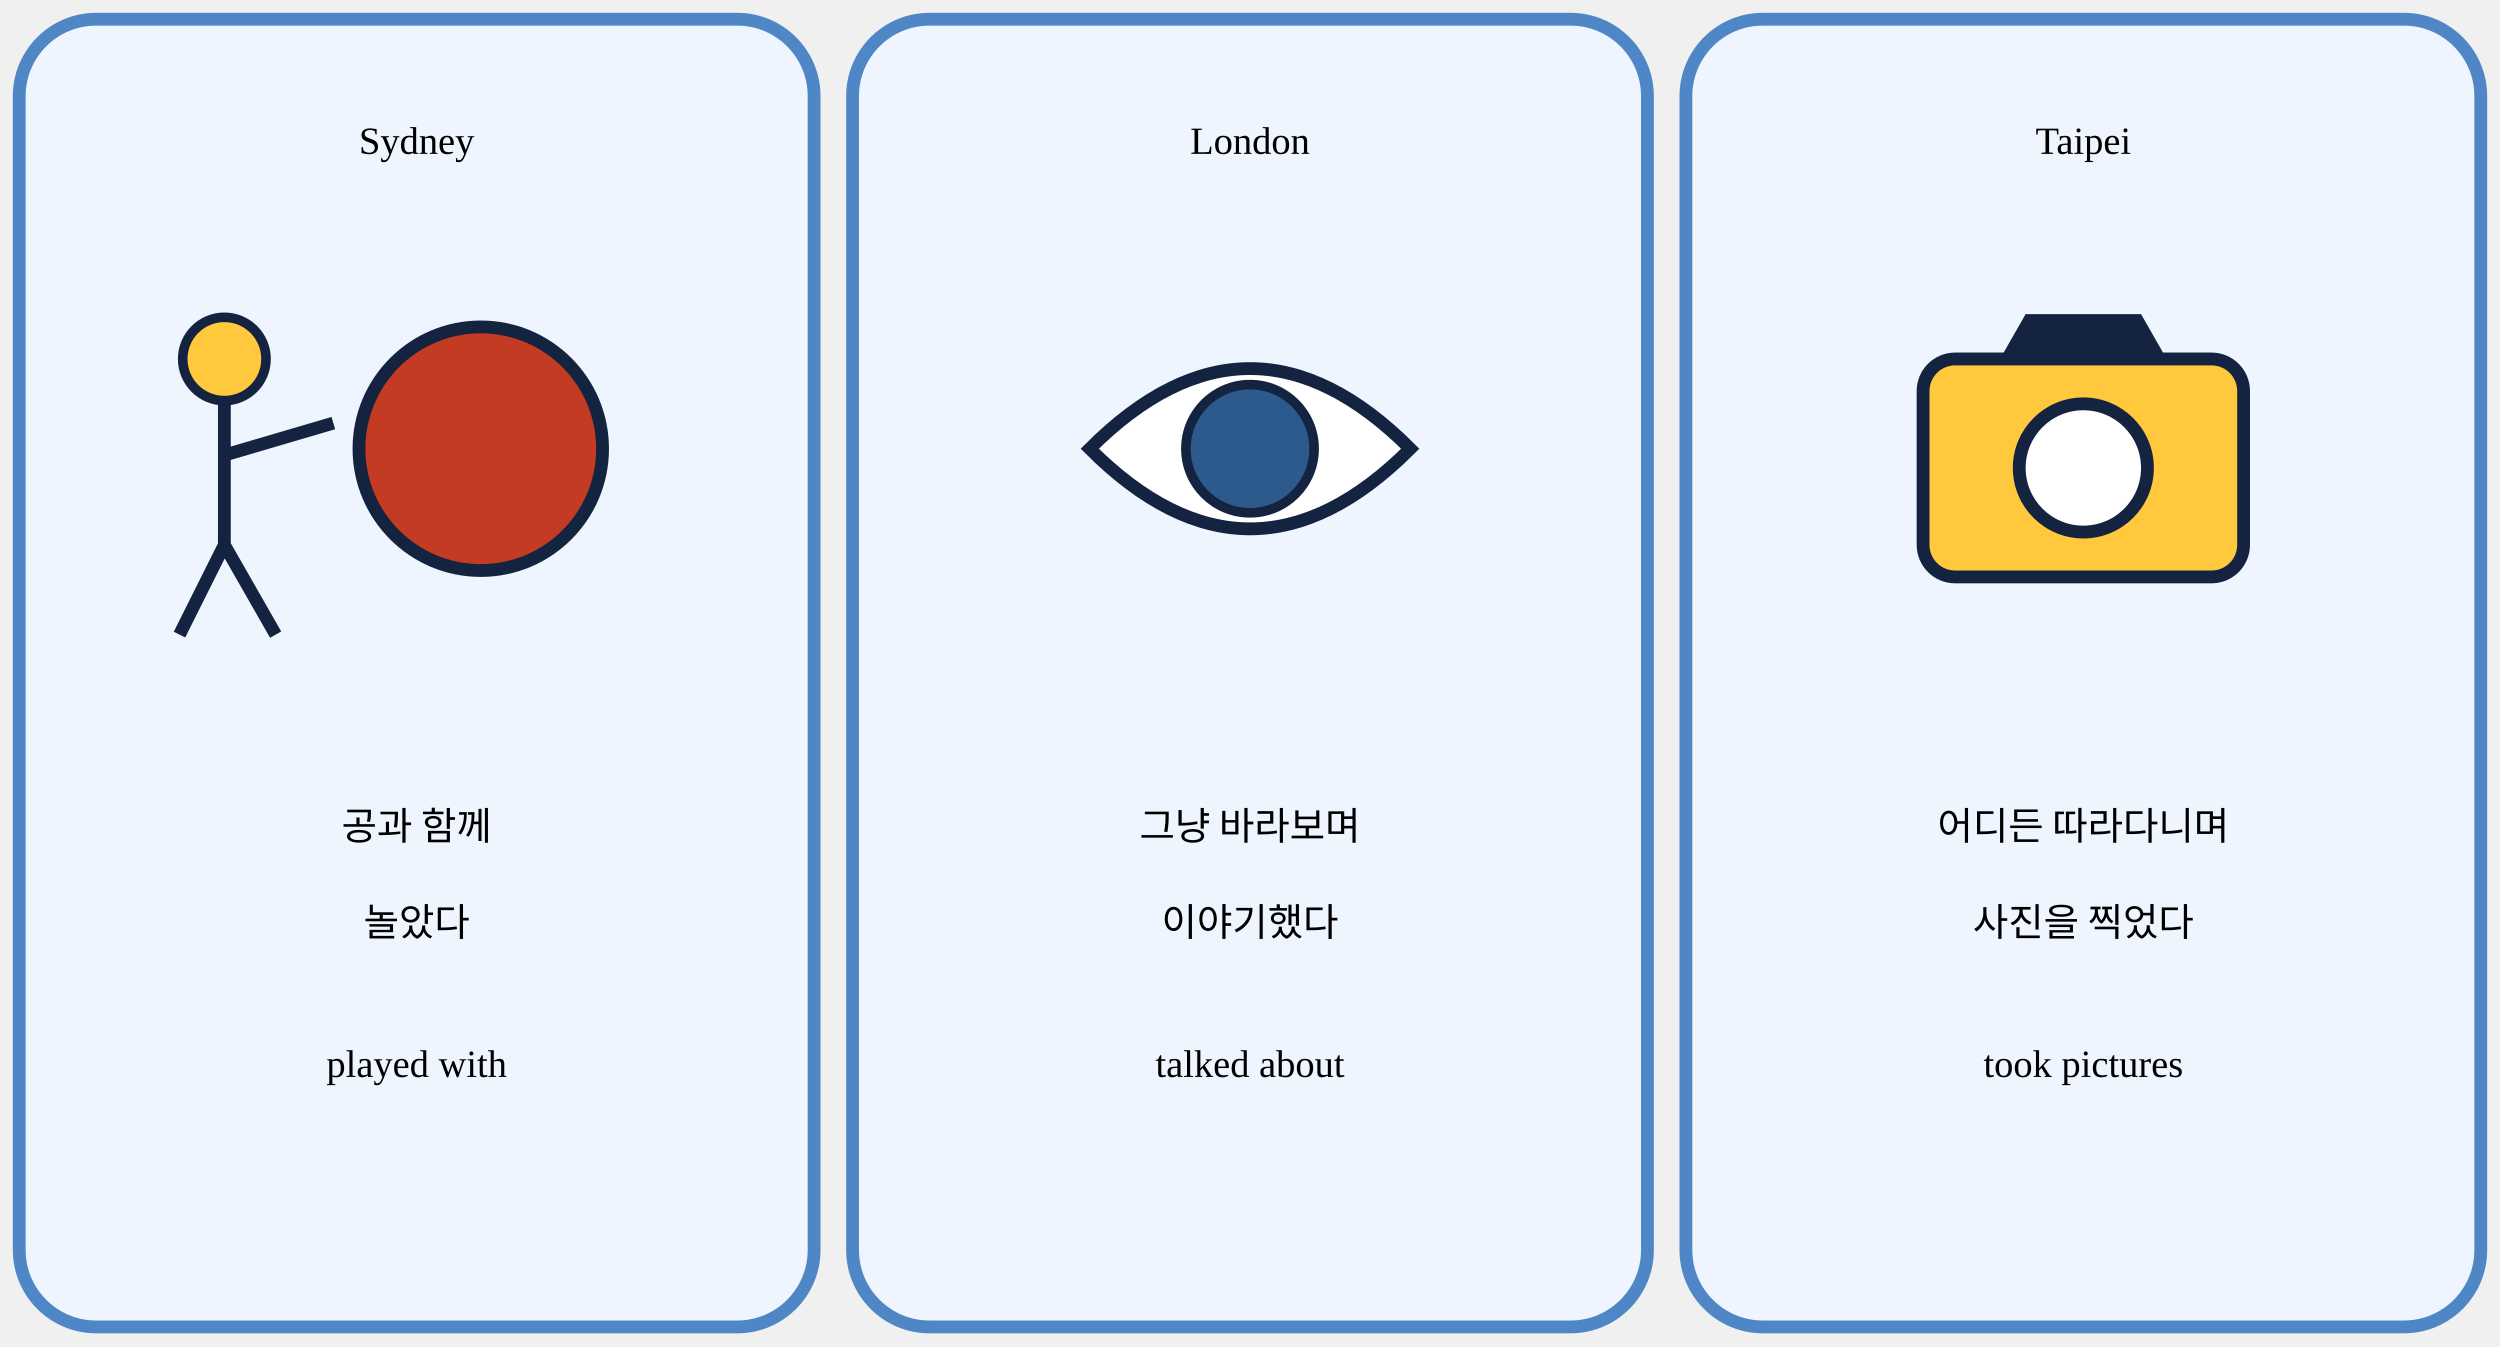
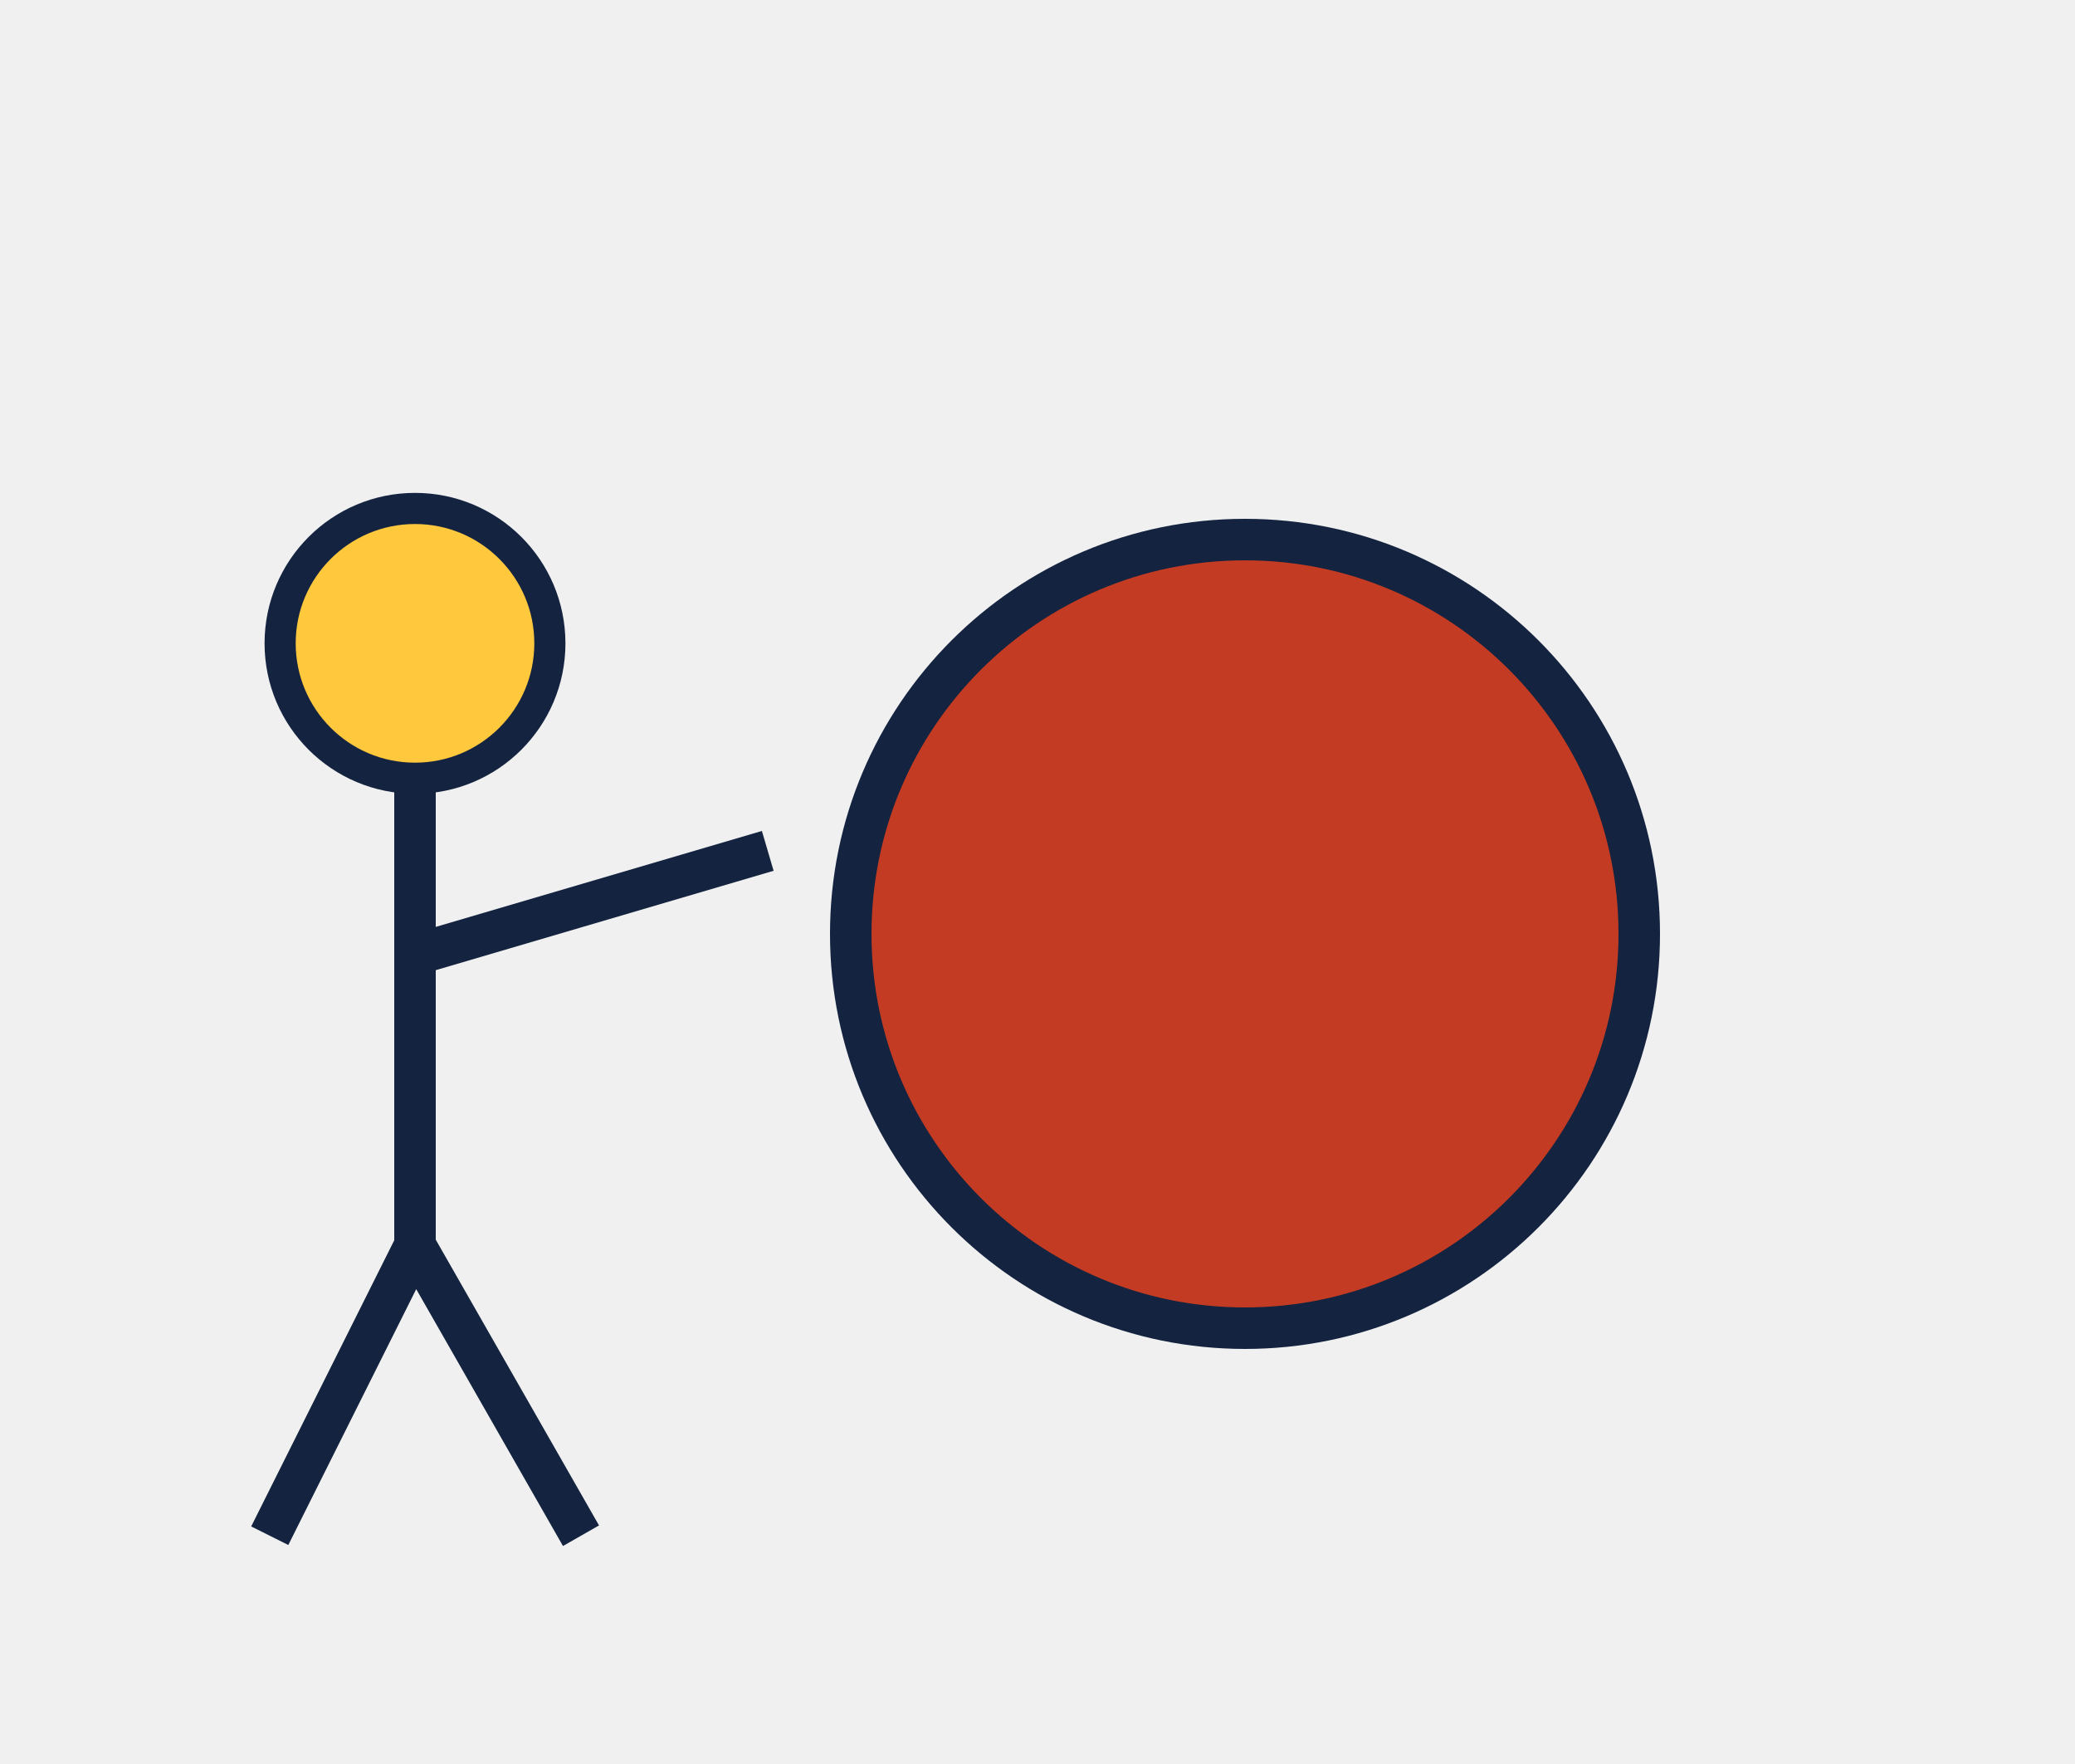
- <svg xmlns="http://www.w3.org/2000/svg" viewBox="0 0 780 420">
-   <rect x="6" y="6" width="248" height="408" rx="24" fill="#EEF5FF" stroke="#4F86C6" stroke-width="4" />
-   <rect x="266" y="6" width="248" height="408" rx="24" fill="#EEF5FF" stroke="#4F86C6" stroke-width="4" />
-   <rect x="526" y="6" width="248" height="408" rx="24" fill="#EEF5FF" stroke="#4F86C6" stroke-width="4" />
-   <text class="b" x="130" y="48" text-anchor="middle">Sydney</text>
-   <text class="b" x="390" y="48" text-anchor="middle">London</text>
-   <text class="b" x="650" y="48" text-anchor="middle">Taipei</text>
-   <circle cx="150" cy="140" r="38" fill="#C23B22" stroke="#14233F" stroke-width="4" />
-   <circle cx="70" cy="112" r="13" fill="#FFC83D" stroke="#14233F" stroke-width="3" />
-   <path d="M70 125 L70 170 M70 142 L104 132 M70 170 L56 198 M70 170 L86 198" stroke="#14233F" stroke-width="4" fill="none" />
-   <path d="M340 140 Q390 90 440 140 Q390 190 340 140Z" fill="#fff" stroke="#14233F" stroke-width="4" />
-   <circle cx="390" cy="140" r="20" fill="#2D5A8C" stroke="#14233F" stroke-width="3" />
-   <rect x="600" y="112" width="100" height="68" rx="10" fill="#FFC83D" stroke="#14233F" stroke-width="4" />
-   <circle cx="650" cy="146" r="20" fill="#fff" stroke="#14233F" stroke-width="4" />
-   <polygon points="624,112 632,98 668,98 676,112" fill="#14233F" />
-   <text x="130" y="262" text-anchor="middle">공과 함께</text>
-   <text x="130" y="292" text-anchor="middle">놀았다</text>
-   <text class="b" x="130" y="336" text-anchor="middle">played with</text>
-   <text x="390" y="262" text-anchor="middle">그냥 바라보며</text>
-   <text x="390" y="292" text-anchor="middle">이야기했다</text>
-   <text class="b" x="390" y="336" text-anchor="middle">talked about</text>
-   <text x="650" y="262" text-anchor="middle">어디든 따라다니며</text>
-   <text x="650" y="292" text-anchor="middle">사진을 찍었다</text>
-   <text class="b" x="650" y="336" text-anchor="middle">took pictures</text>
+ <svg xmlns="http://www.w3.org/2000/svg" viewBox="0 0 200 170">
+   <circle cx="120" cy="90" r="38" fill="#C23B22" stroke="#14233F" stroke-width="4" />
+   <circle cx="40" cy="62" r="13" fill="#FFC83D" stroke="#14233F" stroke-width="3" />
+   <path d="M40 75 L40 120 M40 92 L74 82 M40 120 L26 148 M40 120 L56 148" stroke="#14233F" stroke-width="4" fill="none" />
</svg>
